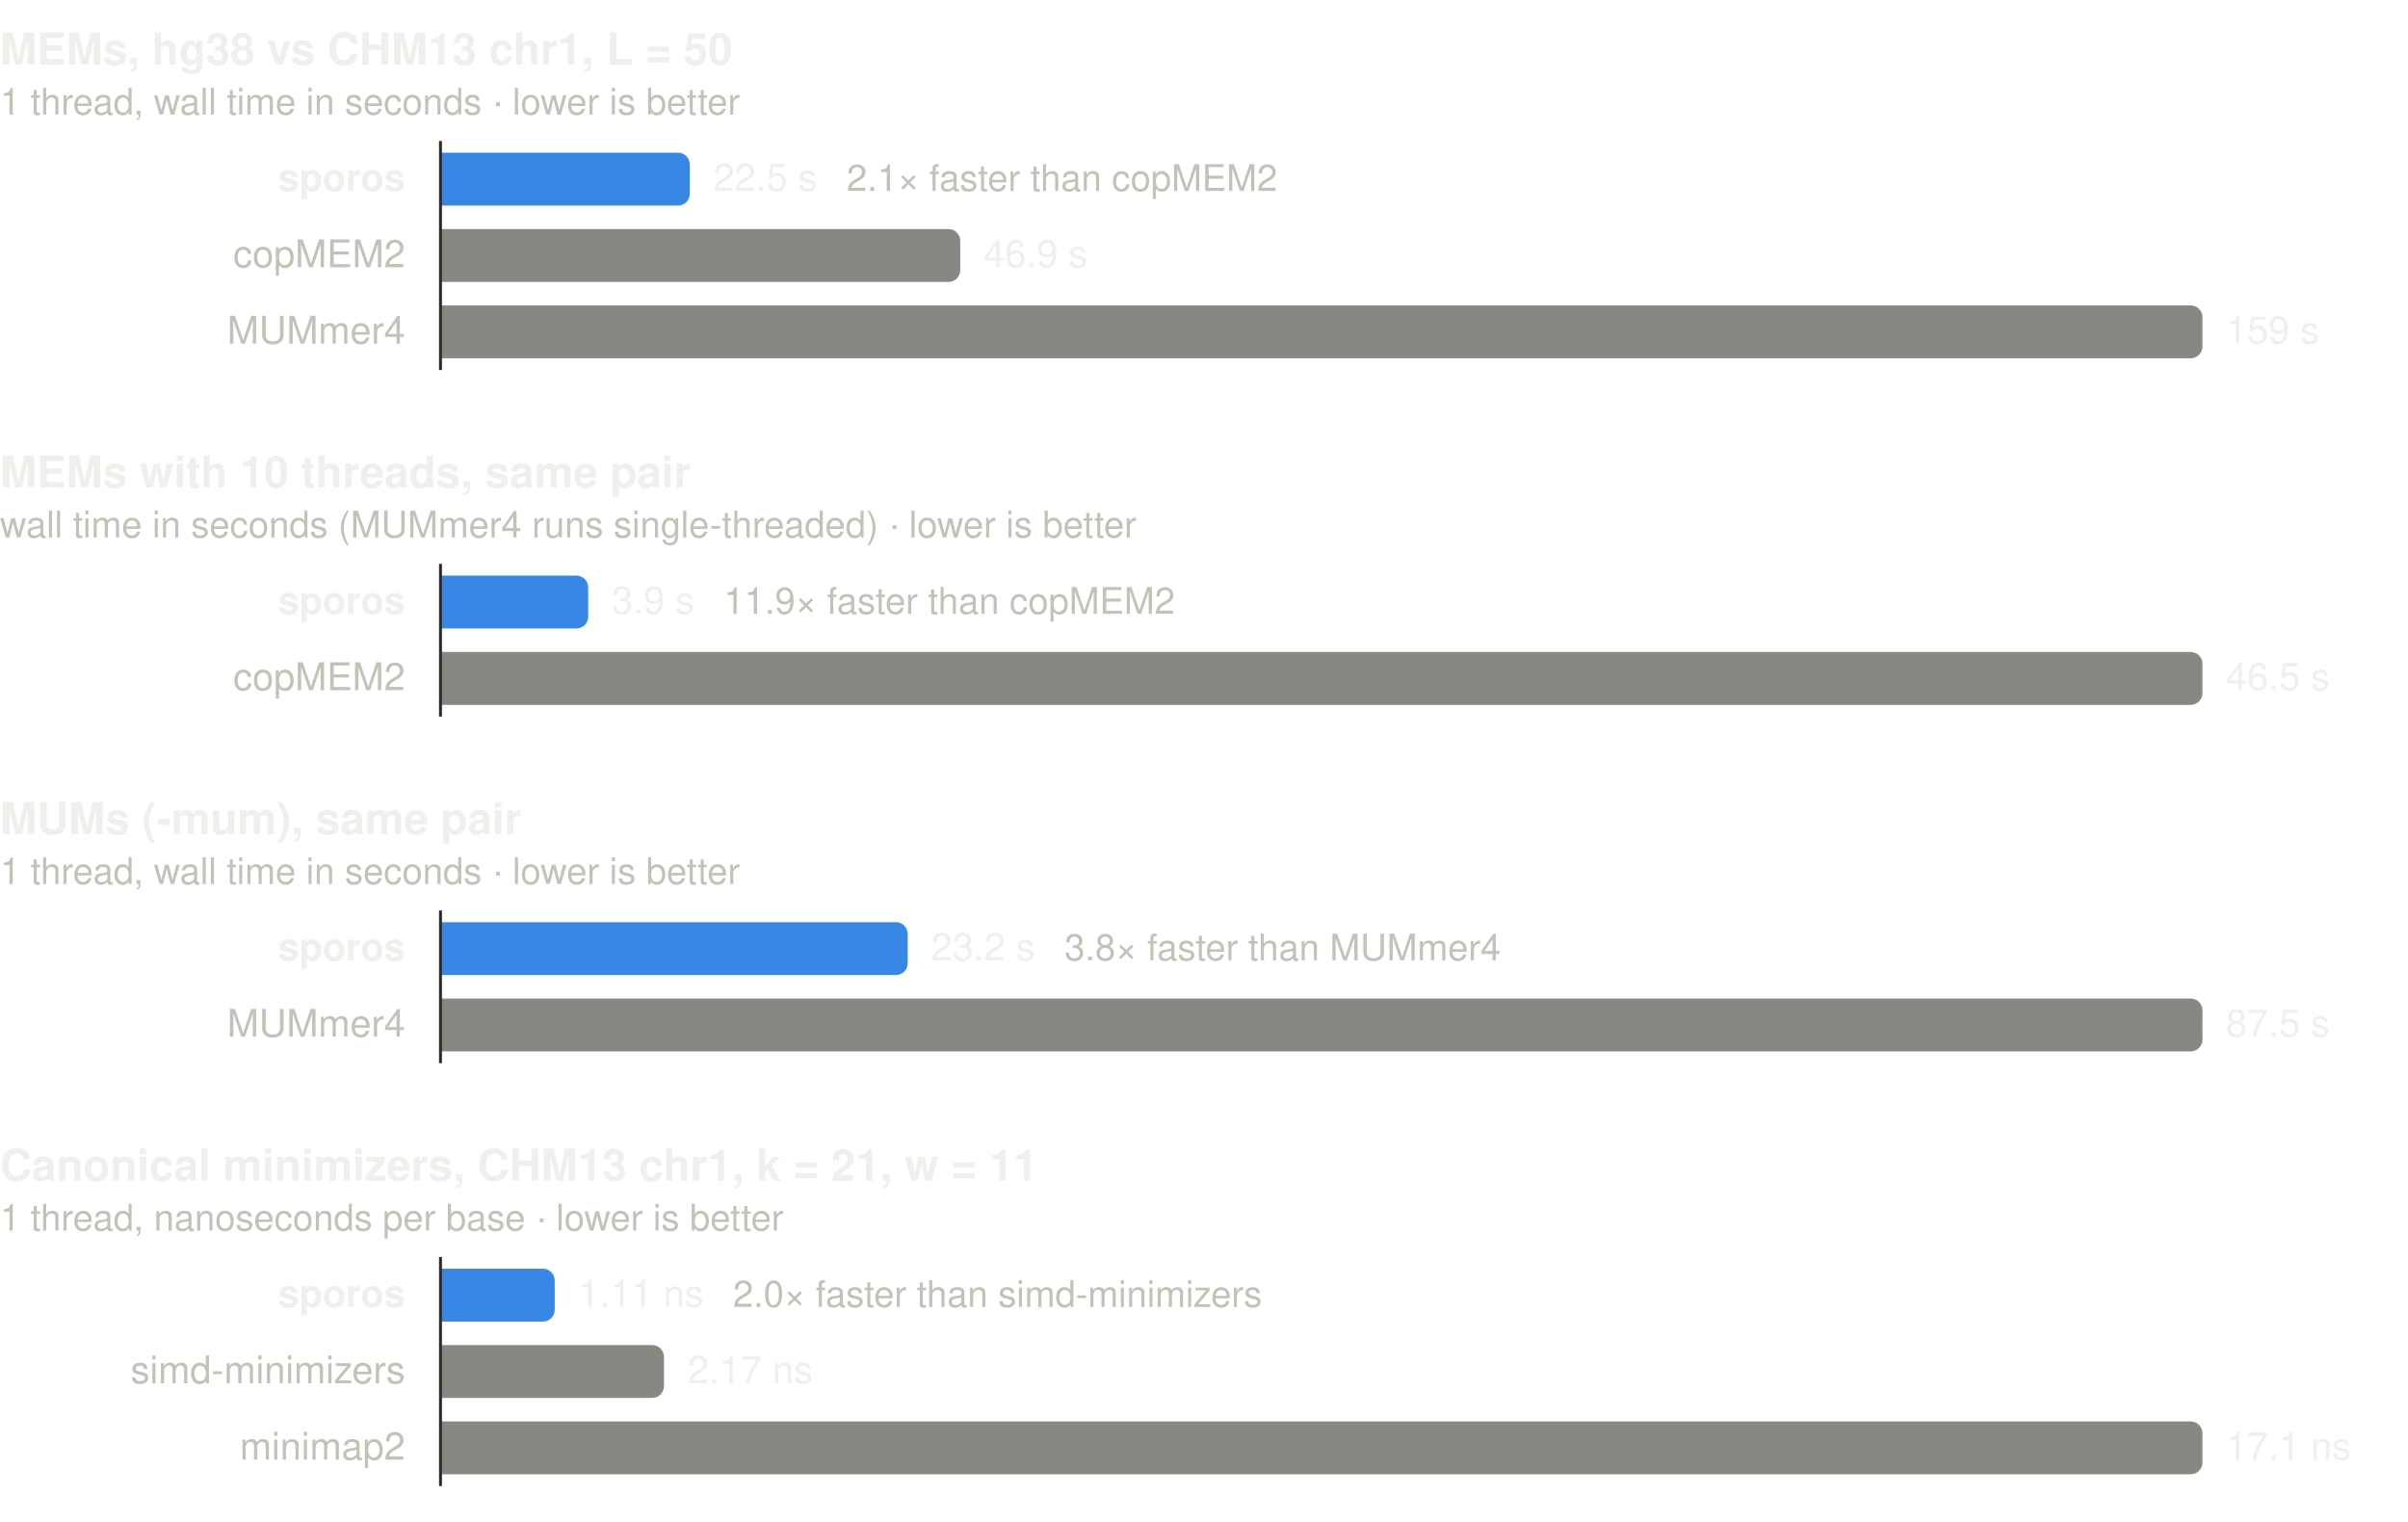
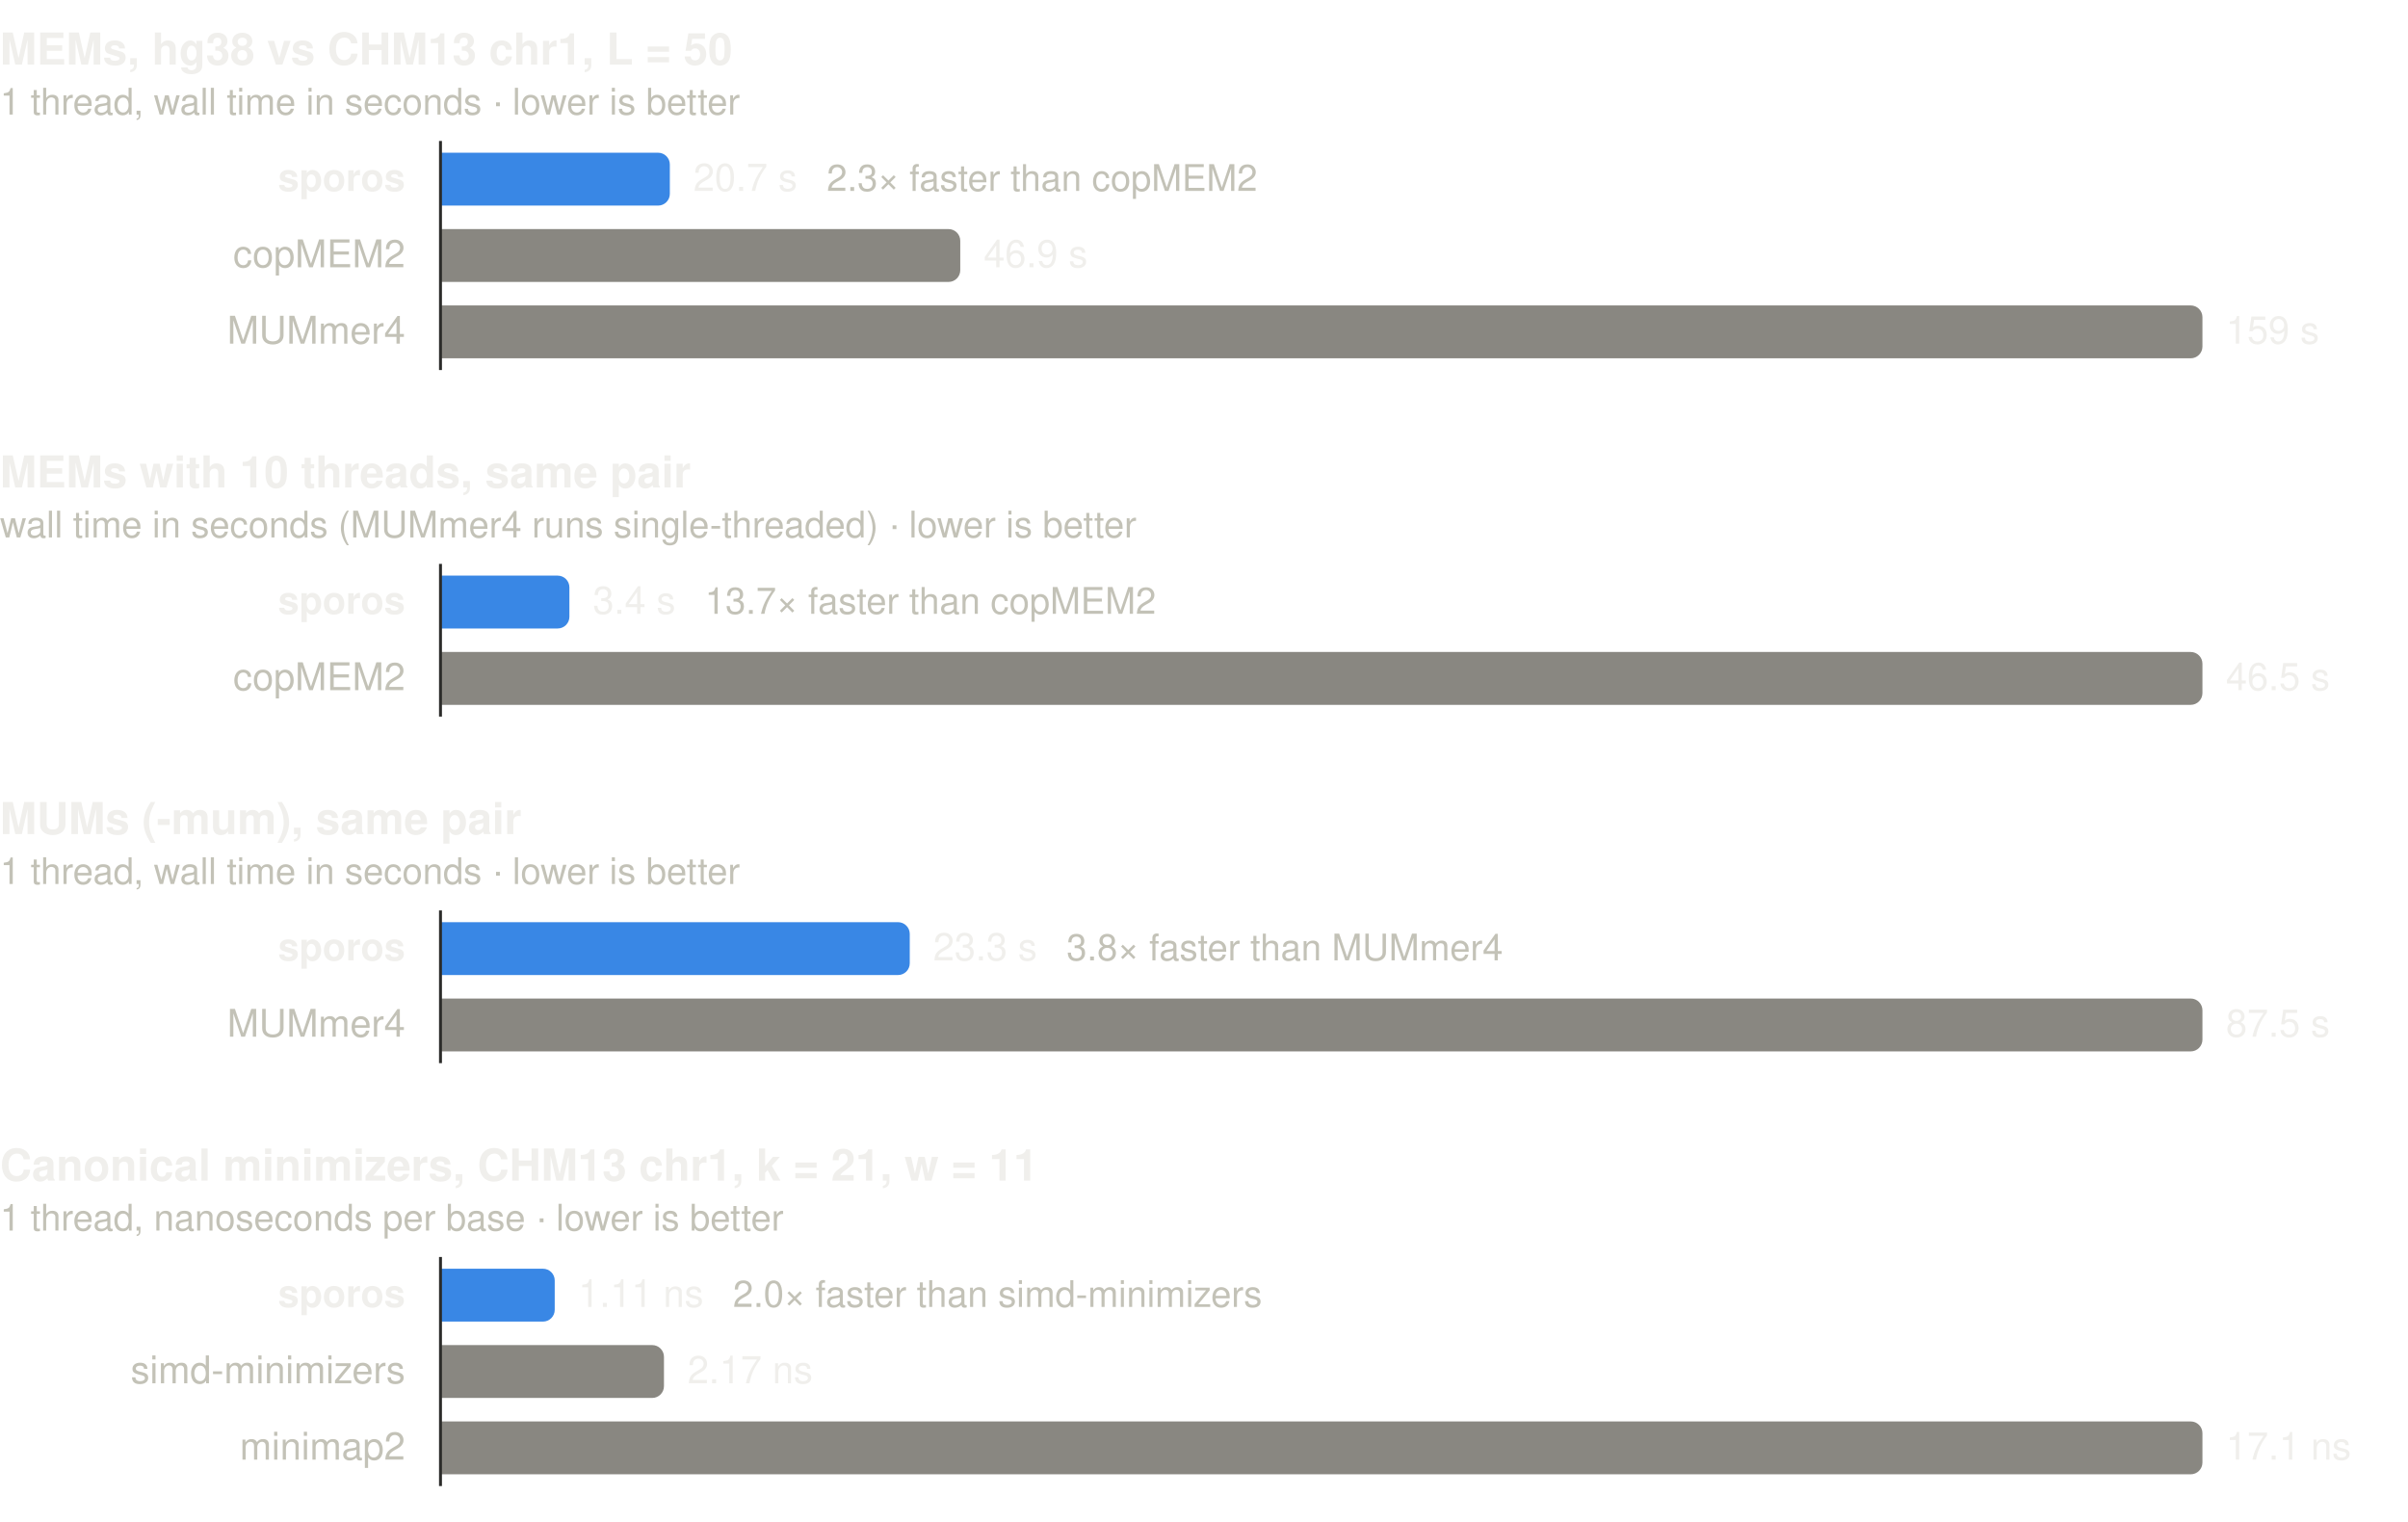
<svg xmlns="http://www.w3.org/2000/svg" width="820" height="518" viewBox="0 0 820 518" role="img" aria-label="sporos benchmark results: sporos is fastest in every panel">
  <style>.title{font:600 15px system-ui, -apple-system, "Segoe UI", Helvetica, Arial, sans-serif;fill:#f0efec}.sub{font:400 12.5px system-ui, -apple-system, "Segoe UI", Helvetica, Arial, sans-serif;fill:#c3c2b7}.name{font:400 13px system-ui, -apple-system, "Segoe UI", Helvetica, Arial, sans-serif;fill:#c3c2b7}.strong{font-weight:600;fill:#f0efec}.val{font:500 13px system-ui, -apple-system, "Segoe UI", Helvetica, Arial, sans-serif;fill:#f0efec;font-variant-numeric:tabular-nums}.note{font:400 12.5px system-ui, -apple-system, "Segoe UI", Helvetica, Arial, sans-serif;fill:#c3c2b7}</style>
  <text x="0" y="22" class="title">MEMs, hg38 vs CHM13 chr1, L = 50</text>
  <text x="0" y="39" class="sub">1 thread, wall time in seconds · lower is better</text>
  <text x="138" y="65" class="name strong" text-anchor="end">sporos</text>
-   <path d="M150.0,52.0 H230.9 A4,4 0 0 1 234.9,56.0 V66.0 A4,4 0 0 1 230.9,70.0 H150.0 Z" fill="#3987e5" />
-   <text x="242.906" y="65" class="val">22.5 s<tspan class="note" dx="10">2.1× faster than copMEM2</tspan>
+   <path d="M150.0,52.0 H224.1 A4,4 0 0 1 228.1,56.0 V66.0 A4,4 0 0 1 224.1,70.0 H150.0 Z" fill="#3987e5" />
+   <text x="236.113" y="65" class="val">20.7 s<tspan class="note" dx="10">2.3× faster than copMEM2</tspan>
  </text>
  <text x="138" y="91" class="name" text-anchor="end">copMEM2</text>
  <path d="M150.0,78.0 H323.0 A4,4 0 0 1 327.0,82.0 V92.0 A4,4 0 0 1 323.0,96.0 H150.0 Z" fill="#898781" />
  <text x="334.981" y="91" class="val">46.9 s</text>
  <text x="138" y="117" class="name" text-anchor="end">MUMmer4</text>
  <path d="M150.0,104.0 H746.0 A4,4 0 0 1 750.0,108.0 V118.0 A4,4 0 0 1 746.0,122.0 H150.0 Z" fill="#898781" />
  <text x="758.0" y="117" class="val">159 s</text>
  <line x1="150" y1="48" x2="150" y2="126" stroke="#2c2c2a" stroke-width="1" />
  <text x="0" y="166" class="title">MEMs with 10 threads, same pair</text>
  <text x="0" y="183" class="sub">wall time in seconds (MUMmer4 runs single-threaded) · lower is better</text>
  <text x="138" y="209" class="name strong" text-anchor="end">sporos</text>
-   <path d="M150.0,196.0 H196.3 A4,4 0 0 1 200.3,200.0 V210.0 A4,4 0 0 1 196.3,214.0 H150.0 Z" fill="#3987e5" />
-   <text x="208.323" y="209" class="val">3.9 s<tspan class="note" dx="10">11.9× faster than copMEM2</tspan>
+   <path d="M150.0,196.0 H189.9 A4,4 0 0 1 193.9,200.0 V210.0 A4,4 0 0 1 189.9,214.0 H150.0 Z" fill="#3987e5" />
+   <text x="201.871" y="209" class="val">3.4 s<tspan class="note" dx="10">13.7× faster than copMEM2</tspan>
  </text>
  <text x="138" y="235" class="name" text-anchor="end">copMEM2</text>
  <path d="M150.0,222.0 H746.0 A4,4 0 0 1 750.0,226.0 V236.0 A4,4 0 0 1 746.0,240.0 H150.0 Z" fill="#898781" />
  <text x="758.0" y="235" class="val">46.5 s</text>
  <line x1="150" y1="192" x2="150" y2="244" stroke="#2c2c2a" stroke-width="1" />
  <text x="0" y="284" class="title">MUMs (-mum), same pair</text>
  <text x="0" y="301" class="sub">1 thread, wall time in seconds · lower is better</text>
  <text x="138" y="327" class="name strong" text-anchor="end">sporos</text>
-   <path d="M150.0,314.0 H305.1 A4,4 0 0 1 309.1,318.0 V328.0 A4,4 0 0 1 305.1,332.0 H150.0 Z" fill="#3987e5" />
-   <text x="317.086" y="327" class="val">23.2 s<tspan class="note" dx="10">3.8× faster than MUMmer4</tspan>
+   <path d="M150.0,314.0 H305.8 A4,4 0 0 1 309.8,318.0 V328.0 A4,4 0 0 1 305.8,332.0 H150.0 Z" fill="#3987e5" />
+   <text x="317.771" y="327" class="val">23.3 s<tspan class="note" dx="10">3.8× faster than MUMmer4</tspan>
  </text>
  <text x="138" y="353" class="name" text-anchor="end">MUMmer4</text>
  <path d="M150.0,340.0 H746.0 A4,4 0 0 1 750.0,344.0 V354.0 A4,4 0 0 1 746.0,358.0 H150.0 Z" fill="#898781" />
  <text x="758.0" y="353" class="val">87.5 s</text>
  <line x1="150" y1="310" x2="150" y2="362" stroke="#2c2c2a" stroke-width="1" />
  <text x="0" y="402" class="title">Canonical minimizers, CHM13 chr1, k = 21, w = 11</text>
  <text x="0" y="419" class="sub">1 thread, nanoseconds per base · lower is better</text>
  <text x="138" y="445" class="name strong" text-anchor="end">sporos</text>
  <path d="M150.0,432.0 H184.9 A4,4 0 0 1 188.9,436.0 V446.0 A4,4 0 0 1 184.9,450.0 H150.0 Z" fill="#3987e5" />
  <text x="196.947" y="445" class="val">1.11 ns<tspan class="note" dx="10">2.0× faster than simd-minimizers</tspan>
  </text>
  <text x="138" y="471" class="name" text-anchor="end">simd-minimizers</text>
  <path d="M150.0,458.0 H222.1 A4,4 0 0 1 226.1,462.0 V472.0 A4,4 0 0 1 222.1,476.0 H150.0 Z" fill="#898781" />
  <text x="234.14" y="471" class="val">2.17 ns</text>
  <text x="138" y="497" class="name" text-anchor="end">minimap2</text>
  <path d="M150.0,484.0 H746.0 A4,4 0 0 1 750.0,488.0 V498.0 A4,4 0 0 1 746.0,502.0 H150.0 Z" fill="#898781" />
  <text x="758.0" y="497" class="val">17.1 ns</text>
  <line x1="150" y1="428" x2="150" y2="506" stroke="#2c2c2a" stroke-width="1" />
</svg>
